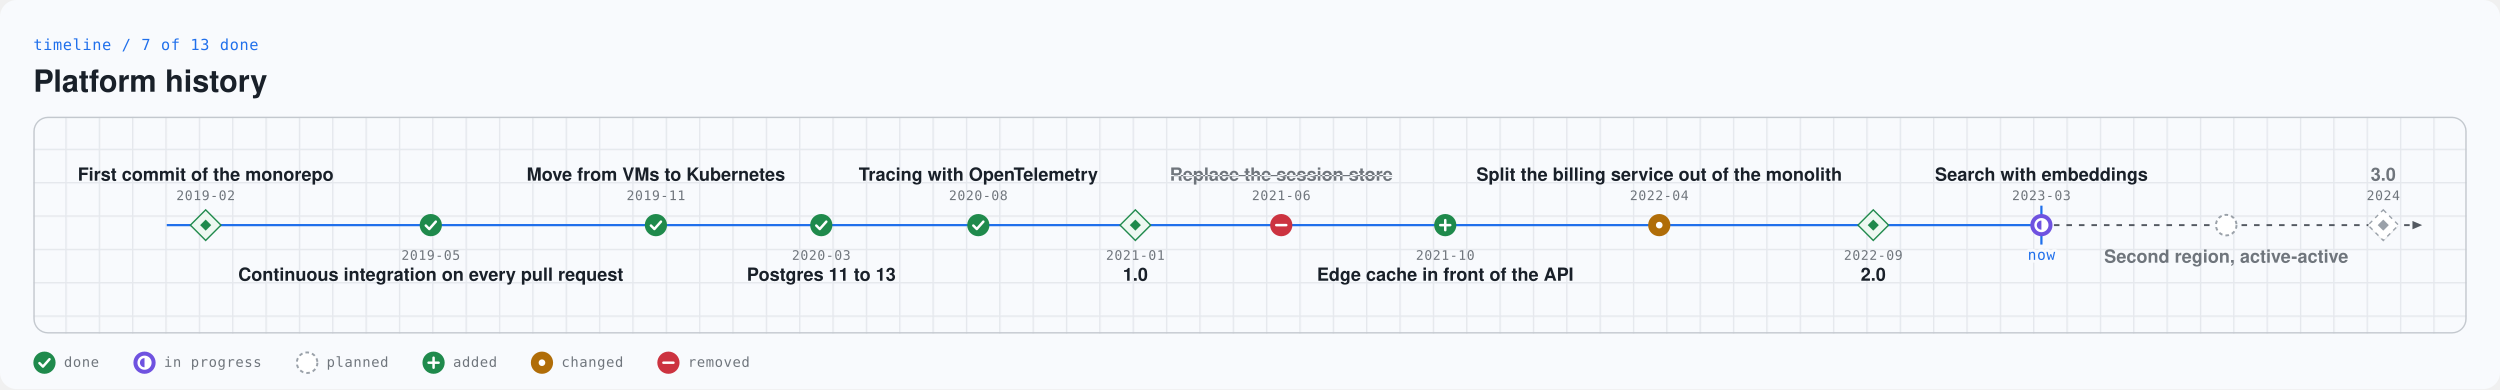
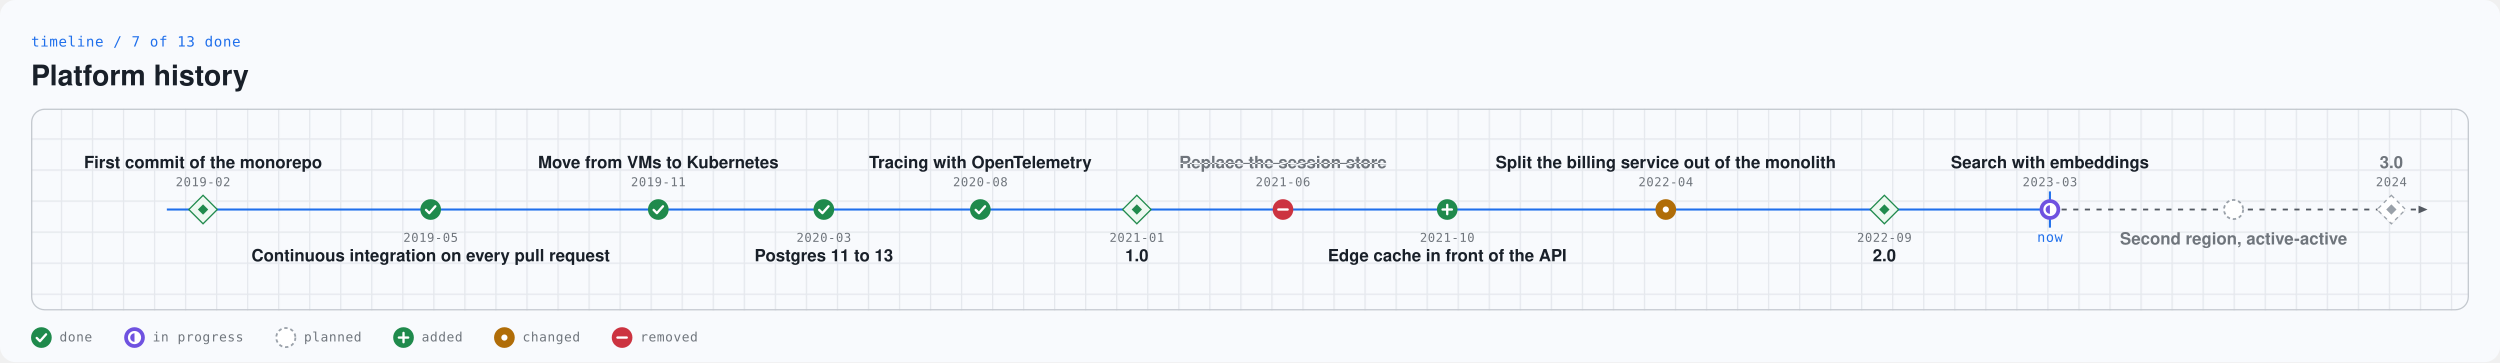
- <svg xmlns="http://www.w3.org/2000/svg" width="1799" height="280" viewBox="0 0 1799 280" role="img" aria-label="Platform history">
+ <svg xmlns="http://www.w3.org/2000/svg" width="1933" height="280" viewBox="0 0 1933 280" role="img" aria-label="Platform history">
  <style>text{font-family:Geist,ui-sans-serif,system-ui,-apple-system,"Segoe UI",Helvetica,Arial,sans-serif;fill:#192029}.mo{font-family:"JetBrains Mono",ui-monospace,"SF Mono",Menlo,Consolas,monospace;letter-spacing:.04em}.pg{fill:#f8fafd}.gr{fill:none;stroke:#e5e8ed}.cv{fill:none;stroke:#c3c8ce}.kk{font-size:11px;fill:#1f6feb}.t{font-size:22px;font-weight:700}.lg{font-size:10px;fill:#6f757c}.g{fill:#e6f0fd;fill-opacity:.5;stroke:#1f6feb;stroke-opacity:.45;stroke-width:1.5}.gv{fill:#fbeadc;fill-opacity:.5;stroke:#dd7b2b;stroke-opacity:1}.gn{fill:none;stroke-dasharray:5 4}.gl{font-size:12px;font-weight:600;fill:#1f6feb}.glv{fill:#a64b00}.gp{fill:none}.sh{fill:#192029;fill-opacity:.06}.ti{fill:#fff;stroke:#c3c8ce}.td{fill:#1a2028;stroke:#1a2028}.x{stroke-dasharray:4 3}.ic{fill:none;stroke:#323841;stroke-width:1.5;stroke-linecap:round;stroke-linejoin:round}.nm{font-size:13px;font-weight:600;text-anchor:middle}.ro{font-size:9.5px;fill:#6f757c;text-anchor:middle}.vl{fill:#f8fafd;fill-opacity:.78}.cd{fill:#fff;stroke:#c3c8ce}.e{fill:none;stroke:#535961;stroke-width:1.4}.em{stroke:#1f6feb;stroke-width:1.6}.d{stroke-dasharray:4 5}.a{fill:#535961}.am{fill:#1f6feb}.el{font-size:10.5px;fill:#535961;text-anchor:middle;paint-order:stroke;stroke:#f8fafd;stroke-width:4px;stroke-linejoin:round}.lm{fill:#1f6feb}.ls{text-anchor:start}.ll{stroke:#c3c8ce;stroke-dasharray:3 4}.k{fill:none;stroke:#fff;stroke-width:1.8;stroke-linecap:round;stroke-linejoin:round}.kf{fill:#fff}.bq{fill:#fff;stroke:#c3c8ce;stroke-width:1.4}.bp{fill:#fff;stroke:#9aa1a9;stroke-width:1.4;stroke-dasharray:2.6 2.2}.ti.s1,.ti.s4,.cd.s1,.cd.s4,.e.s1,.e.s4,.g.s1,.g.s4{stroke:#1f8a4c;stroke-opacity:1}.cd.s1,.cd.s4{fill:#edf8f1}.a.s1,.a.s4,.b.s1,.b.s4{fill:#1f8a4c}.ti.s2,.cd.s2,.e.s2,.g.s2{stroke:#6f52e0;stroke-opacity:1}.cd.s2{fill:#f1eefe}.a.s2,.b.s2{fill:#6f52e0}.ti.s3,.cd.s3,.e.s3,.g.s3{stroke:#9aa1a9;stroke-opacity:1;stroke-dasharray:3 3}.a.s3{fill:#9aa1a9}.ti.s5,.cd.s5,.e.s5,.g.s5{stroke:#b06d08;stroke-opacity:1}.cd.s5{fill:#fdf4e3}.a.s5,.b.s5{fill:#b06d08}.ti.s6,.cd.s6,.e.s6,.g.s6{stroke:#cc3340;stroke-opacity:1}.cd.s6{fill:#fdeeee}.a.s6,.b.s6{fill:#cc3340}.ti.s1,.ti.s2,.ti.s4,.ti.s5,.ti.s6{stroke-width:1.5}.p3{fill:#6f757c}.p6{fill:#6f757c;text-decoration:line-through}.oa{stroke-dasharray:none}@media(prefers-color-scheme:dark){text{fill:#e8ebf1}.pg{fill:#0e1217}.gr{stroke:#1b2025}.cv{stroke:#3c434c}.kk,.gl{fill:#569fff}.lg,.ro,.p3,.p6{fill:#8a9098}.g{fill:#1a2a3f;fill-opacity:.35;stroke:#569fff;stroke-opacity:.5}.gv{fill:#2f2115;fill-opacity:.4;stroke:#e0843e;stroke-opacity:1}.gn{fill:none}.glv{fill:#f2a26a}.gp{fill:#fff}.vl{fill:#0e1217}.cd{fill:#161b21;stroke:#3c434c}.e{stroke:#a0a5ac}.em{stroke:#569fff}.a{fill:#a0a5ac}.am{fill:#569fff}.el{fill:#a0a5ac;stroke:#0e1217}.lm{fill:#569fff}.ll{stroke:#3c434c}.k{stroke:#0e1217}.kf{fill:#0e1217}.bq{fill:#161b21;stroke:#3c434c}.bp{fill:#161b21;stroke:#6c737c}.ti.s1,.ti.s4,.cd.s1,.cd.s4,.e.s1,.e.s4,.g.s1,.g.s4{stroke:#4cc27a}.cd.s1,.cd.s4{fill:#13281c}.a.s1,.a.s4,.b.s1,.b.s4{fill:#4cc27a}.ti.s2,.cd.s2,.e.s2,.g.s2{stroke:#a48cff}.cd.s2{fill:#211a3d}.a.s2,.b.s2{fill:#a48cff}.ti.s3,.cd.s3,.e.s3,.g.s3{stroke:#6c737c}.a.s3{fill:#6c737c}.ti.s5,.cd.s5,.e.s5,.g.s5{stroke:#dba13a}.cd.s5{fill:#2b2212}.a.s5,.b.s5{fill:#dba13a}.ti.s6,.cd.s6,.e.s6,.g.s6{stroke:#f0626c}.cd.s6{fill:#2e1618}.a.s6,.b.s6{fill:#f0626c}}</style>
  <defs>
    <pattern id="gr" width="24" height="24" patternUnits="userSpaceOnUse" x="23" y="83">
      <path class="gr" d="M24 .5H.5V24" />
    </pattern>
    <g id="b1">
      <circle r="8" class="b s1" />
      <path class="k" d="M-3.6 .3l2.5 2.5 4.7-5.3" />
    </g>
    <g id="b2">
      <circle r="8" class="b s2" />
      <circle r="4.2" class="k" />
      <path class="kf" d="M0-4.2a4.2 4.2 0 0 1 0 8.4z" />
    </g>
    <g id="b3">
      <circle r="7.4" class="bp" />
    </g>
    <g id="b4">
      <circle r="8" class="b s4" />
      <path class="k" d="M-3.6 0h7.2M0-3.6v7.2" />
    </g>
    <g id="b5">
      <circle r="8" class="b s5" />
      <circle r="2.4" class="kf" />
    </g>
    <g id="b6">
      <circle r="8" class="b s6" />
      <path class="k" d="M-3.6 0h7.2" />
    </g>
  </defs>
-   <rect class="pg" width="1799" height="280" rx="12" />
+   <rect class="pg" width="1933" height="280" rx="12" />
  <text class="kk mo" x="24" y="36">timeline / 7 of 13 done</text>
  <text class="t" x="24" y="66">Platform history</text>
-   <rect fill="url(#gr)" x="24" y="84" width="1751" height="156" rx="10" />
-   <rect class="cv" x="24.5" y="84.5" width="1750" height="155" rx="10" />
-   <path class="e em" d="M120 162H1469" />
-   <path class="e d" d="M1469 162H1738" />
-   <path class="a" d="M1743 162l-7 -3v6z" />
+   <rect fill="url(#gr)" x="24" y="84" width="1885" height="156" rx="10" />
+   <rect class="cv" x="24.5" y="84.5" width="1884" height="155" rx="10" />
+   <path class="e em" d="M129 162H1585" />
+   <path class="e d" d="M1585 162H1872" />
+   <path class="a" d="M1877 162l-7 -3v6z" />
  <g data-k="node" data-id="ai" data-s="wip">
-     <path class="e em" d="M1469 148V176" />
-     <text class="el mo lm" x="1469" y="187">now</text>
+     <path class="e em" d="M1585 148V176" />
+     <text class="el mo lm" x="1585" y="187">now</text>
  </g>
  <g data-k="node" data-id="v01" data-s="done">
-     <path class="sh" d="M148 152l11 11-11 11-11-11z" />
-     <path class="cd s1" d="M148 151l11 11-11 11-11-11z" />
-     <path class="a s1" d="M148 158l4 4-4 4-4-4z" />
-     <text class="nm" x="148" y="130">First commit of the monorepo</text>
-     <text class="ro mo" x="148" y="144">2019-02</text>
+     <path class="sh" d="M157 152l11 11-11 11-11-11z" />
+     <path class="cd s1" d="M157 151l11 11-11 11-11-11z" />
+     <path class="a s1" d="M157 158l4 4-4 4-4-4z" />
+     <text class="nm" x="157" y="130">First commit of the monorepo</text>
+     <text class="ro mo" x="157" y="144">2019-02</text>
  </g>
  <g data-k="node" data-id="ci" data-s="done">
-     <use href="#b1" x="310" y="162" />
-     <text class="nm" x="310" y="202">Continuous integration on every pull request</text>
-     <text class="ro mo" x="310" y="187">2019-05</text>
+     <use href="#b1" x="333" y="162" />
+     <text class="nm" x="333" y="202">Continuous integration on every pull request</text>
+     <text class="ro mo" x="333" y="187">2019-05</text>
  </g>
  <g data-k="node" data-id="k8s" data-s="done">
-     <use href="#b1" x="472" y="162" />
-     <text class="nm" x="472" y="130">Move from VMs to Kubernetes</text>
-     <text class="ro mo" x="472" y="144">2019-11</text>
+     <use href="#b1" x="509" y="162" />
+     <text class="nm" x="509" y="130">Move from VMs to Kubernetes</text>
+     <text class="ro mo" x="509" y="144">2019-11</text>
  </g>
  <g data-k="node" data-id="pg" data-s="done">
-     <use href="#b1" x="591" y="162" />
-     <text class="nm" x="591" y="202">Postgres 11 to 13</text>
-     <text class="ro mo" x="591" y="187">2020-03</text>
+     <use href="#b1" x="637" y="162" />
+     <text class="nm" x="637" y="202">Postgres 11 to 13</text>
+     <text class="ro mo" x="637" y="187">2020-03</text>
  </g>
  <g data-k="node" data-id="obs" data-s="done">
-     <use href="#b1" x="704" y="162" />
-     <text class="nm" x="704" y="130">Tracing with OpenTelemetry</text>
-     <text class="ro mo" x="704" y="144">2020-08</text>
+     <use href="#b1" x="758" y="162" />
+     <text class="nm" x="758" y="130">Tracing with OpenTelemetry</text>
+     <text class="ro mo" x="758" y="144">2020-08</text>
  </g>
  <g data-k="node" data-id="v1" data-s="done">
-     <path class="sh" d="M817 152l11 11-11 11-11-11z" />
-     <path class="cd s1" d="M817 151l11 11-11 11-11-11z" />
-     <path class="a s1" d="M817 158l4 4-4 4-4-4z" />
-     <text class="nm" x="817" y="202">1.0</text>
-     <text class="ro mo" x="817" y="187">2021-01</text>
+     <path class="sh" d="M879 152l11 11-11 11-11-11z" />
+     <path class="cd s1" d="M879 151l11 11-11 11-11-11z" />
+     <path class="a s1" d="M879 158l4 4-4 4-4-4z" />
+     <text class="nm" x="879" y="202">1.0</text>
+     <text class="ro mo" x="879" y="187">2021-01</text>
  </g>
  <g data-k="node" data-id="auth" data-s="del">
-     <use href="#b6" x="922" y="162" />
-     <text class="nm p6" x="922" y="130">Replace the session store</text>
-     <text class="ro mo" x="922" y="144">2021-06</text>
+     <use href="#b6" x="992" y="162" />
+     <text class="nm p6" x="992" y="130">Replace the session store</text>
+     <text class="ro mo" x="992" y="144">2021-06</text>
  </g>
  <g data-k="node" data-id="edge" data-s="add">
-     <use href="#b4" x="1040" y="162" />
-     <text class="nm" x="1040" y="202">Edge cache in front of the API</text>
-     <text class="ro mo" x="1040" y="187">2021-10</text>
+     <use href="#b4" x="1119" y="162" />
+     <text class="nm" x="1119" y="202">Edge cache in front of the API</text>
+     <text class="ro mo" x="1119" y="187">2021-10</text>
  </g>
  <g data-k="node" data-id="mono" data-s="mod">
-     <use href="#b5" x="1194" y="162" />
-     <text class="nm" x="1194" y="130">Split the billing service out of the monolith</text>
-     <text class="ro mo" x="1194" y="144">2022-04</text>
+     <use href="#b5" x="1288" y="162" />
+     <text class="nm" x="1288" y="130">Split the billing service out of the monolith</text>
+     <text class="ro mo" x="1288" y="144">2022-04</text>
  </g>
  <g data-k="node" data-id="v2" data-s="done">
-     <path class="sh" d="M1348 152l11 11-11 11-11-11z" />
-     <path class="cd s1" d="M1348 151l11 11-11 11-11-11z" />
-     <path class="a s1" d="M1348 158l4 4-4 4-4-4z" />
-     <text class="nm" x="1348" y="202">2.0</text>
-     <text class="ro mo" x="1348" y="187">2022-09</text>
+     <path class="sh" d="M1457 152l11 11-11 11-11-11z" />
+     <path class="cd s1" d="M1457 151l11 11-11 11-11-11z" />
+     <path class="a s1" d="M1457 158l4 4-4 4-4-4z" />
+     <text class="nm" x="1457" y="202">2.0</text>
+     <text class="ro mo" x="1457" y="187">2022-09</text>
  </g>
  <g data-k="node" data-id="ai" data-s="wip">
-     <use href="#b2" x="1469" y="162" />
-     <text class="nm" x="1469" y="130">Search with embeddings</text>
-     <text class="ro mo" x="1469" y="144">2023-03</text>
+     <use href="#b2" x="1585" y="162" />
+     <text class="nm" x="1585" y="130">Search with embeddings</text>
+     <text class="ro mo" x="1585" y="144">2023-03</text>
  </g>
  <g data-k="node" data-id="region" data-s="plan">
-     <use href="#b3" x="1602" y="162" />
-     <text class="nm p3" x="1602" y="189">Second region, active-active</text>
+     <use href="#b3" x="1727" y="162" />
+     <text class="nm p3" x="1727" y="189">Second region, active-active</text>
  </g>
  <g data-k="node" data-id="v3" data-s="plan">
-     <path class="sh" d="M1715 152l11 11-11 11-11-11z" />
-     <path class="cd s3" d="M1715 151l11 11-11 11-11-11z" />
-     <path class="a s3" d="M1715 158l4 4-4 4-4-4z" />
-     <text class="nm p3" x="1715" y="130">3.0</text>
-     <text class="ro mo" x="1715" y="144">2024</text>
+     <path class="sh" d="M1849 152l11 11-11 11-11-11z" />
+     <path class="cd s3" d="M1849 151l11 11-11 11-11-11z" />
+     <path class="a s3" d="M1849 158l4 4-4 4-4-4z" />
+     <text class="nm p3" x="1849" y="130">3.0</text>
+     <text class="ro mo" x="1849" y="144">2024</text>
  </g>
  <use href="#b1" x="32" y="261" />
  <text class="lg mo" x="46" y="264">done</text>
  <use href="#b2" x="104" y="261" />
  <text class="lg mo" x="118" y="264">in progress</text>
  <use href="#b3" x="221" y="261" />
  <text class="lg mo" x="235" y="264">planned</text>
  <use href="#b4" x="312" y="261" />
  <text class="lg mo" x="326" y="264">added</text>
  <use href="#b5" x="390" y="261" />
  <text class="lg mo" x="404" y="264">changed</text>
  <use href="#b6" x="481" y="261" />
  <text class="lg mo" x="495" y="264">removed</text>
</svg>
